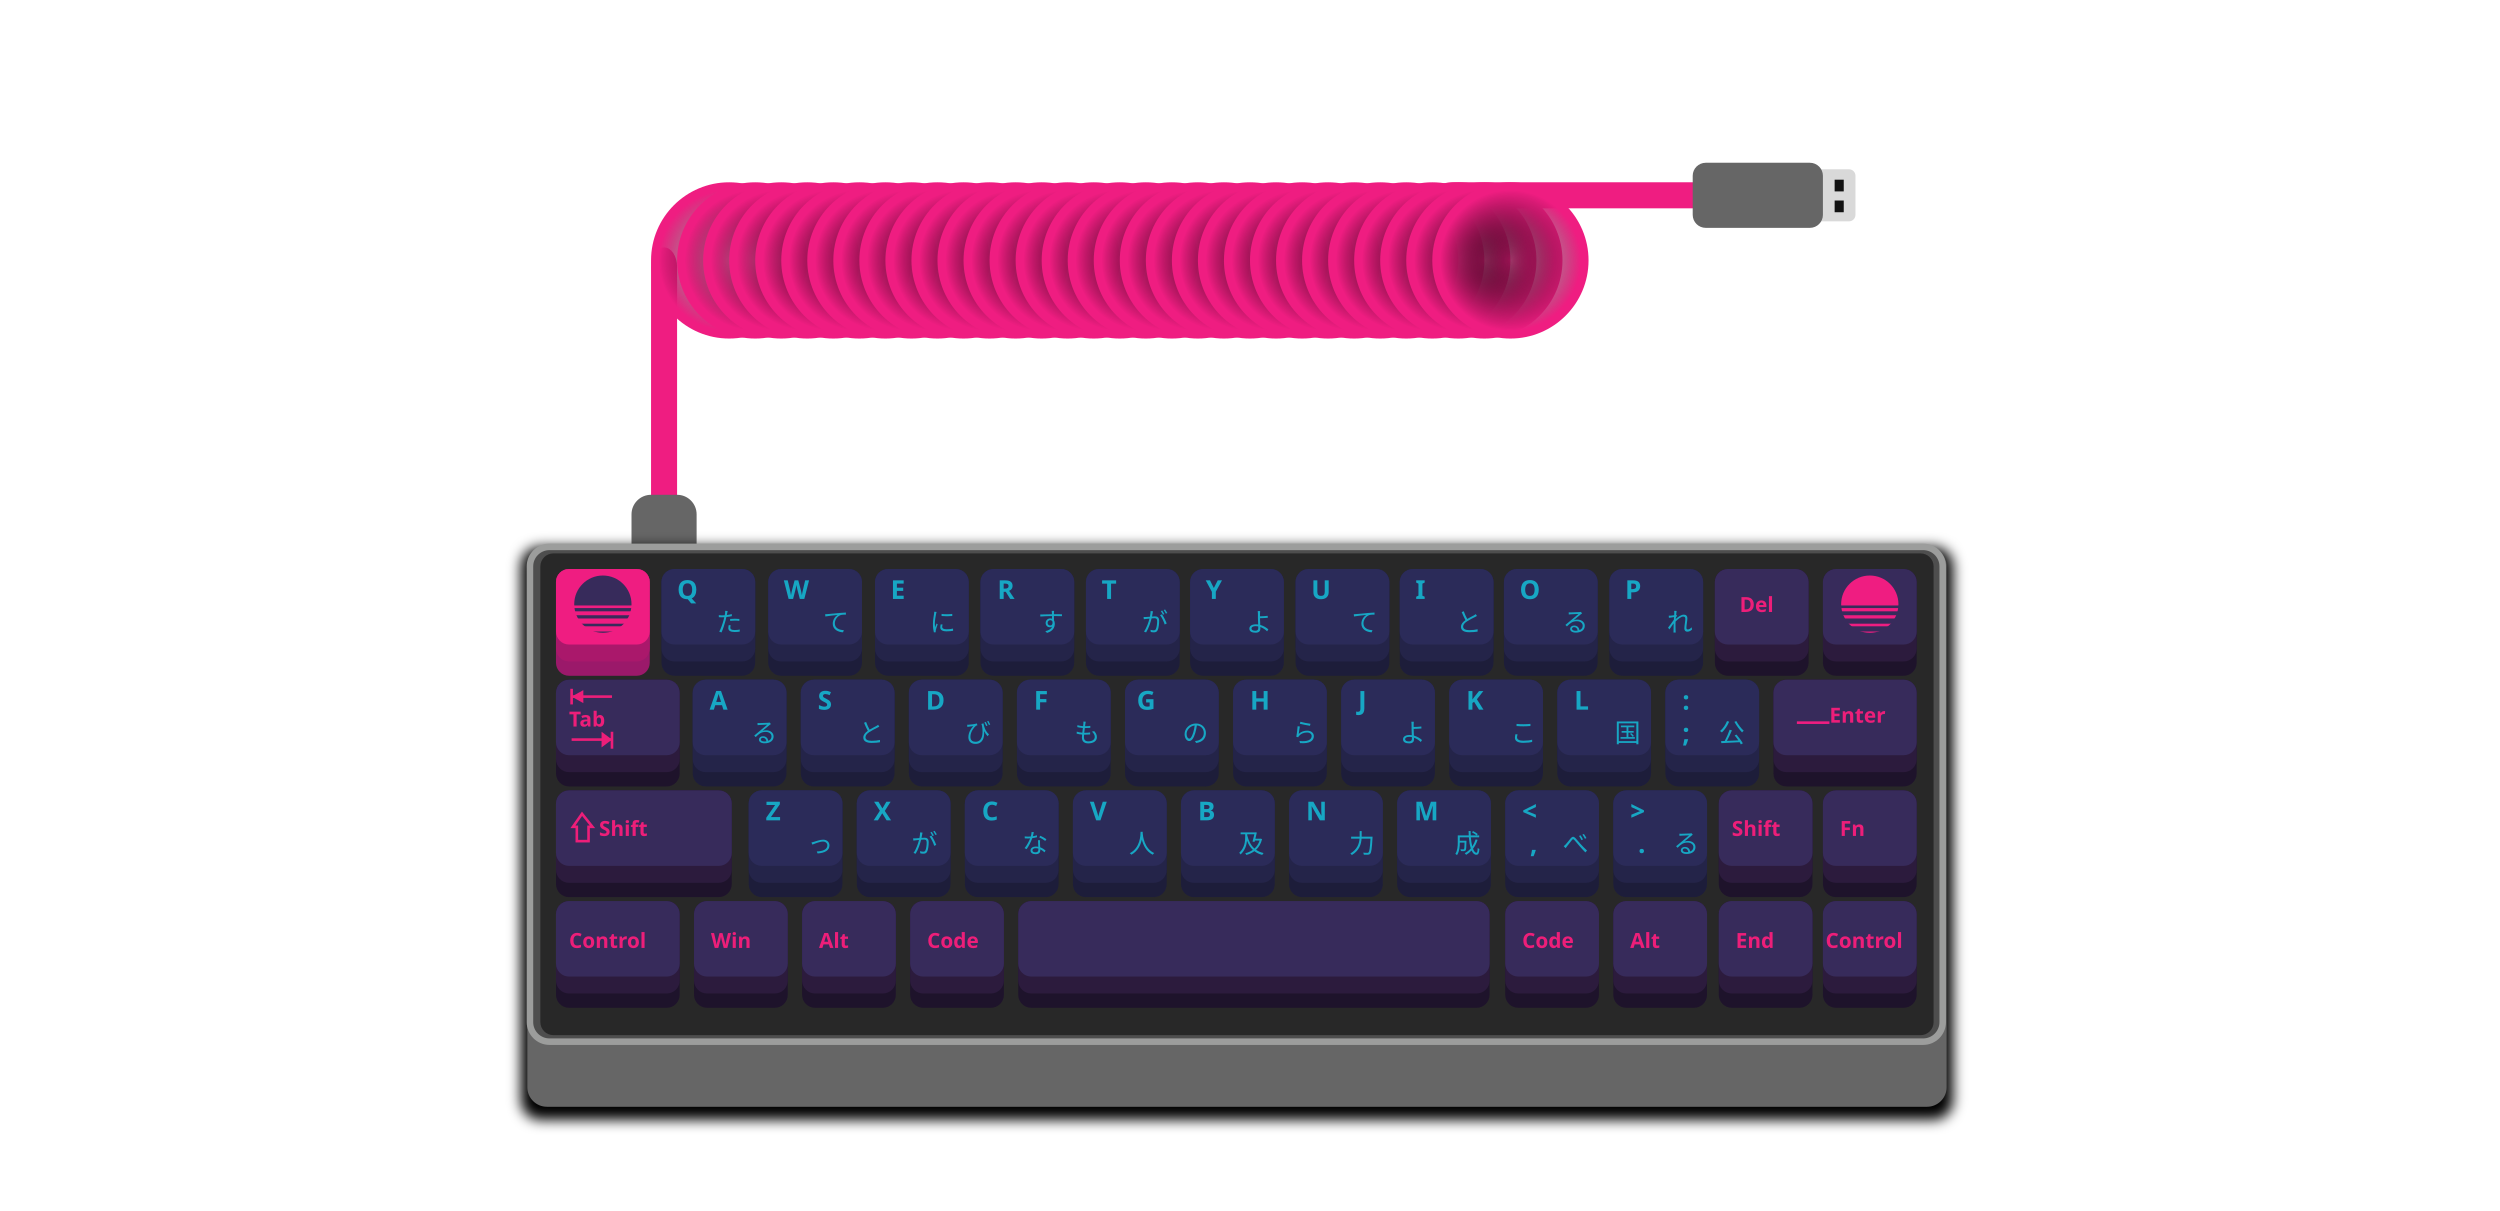
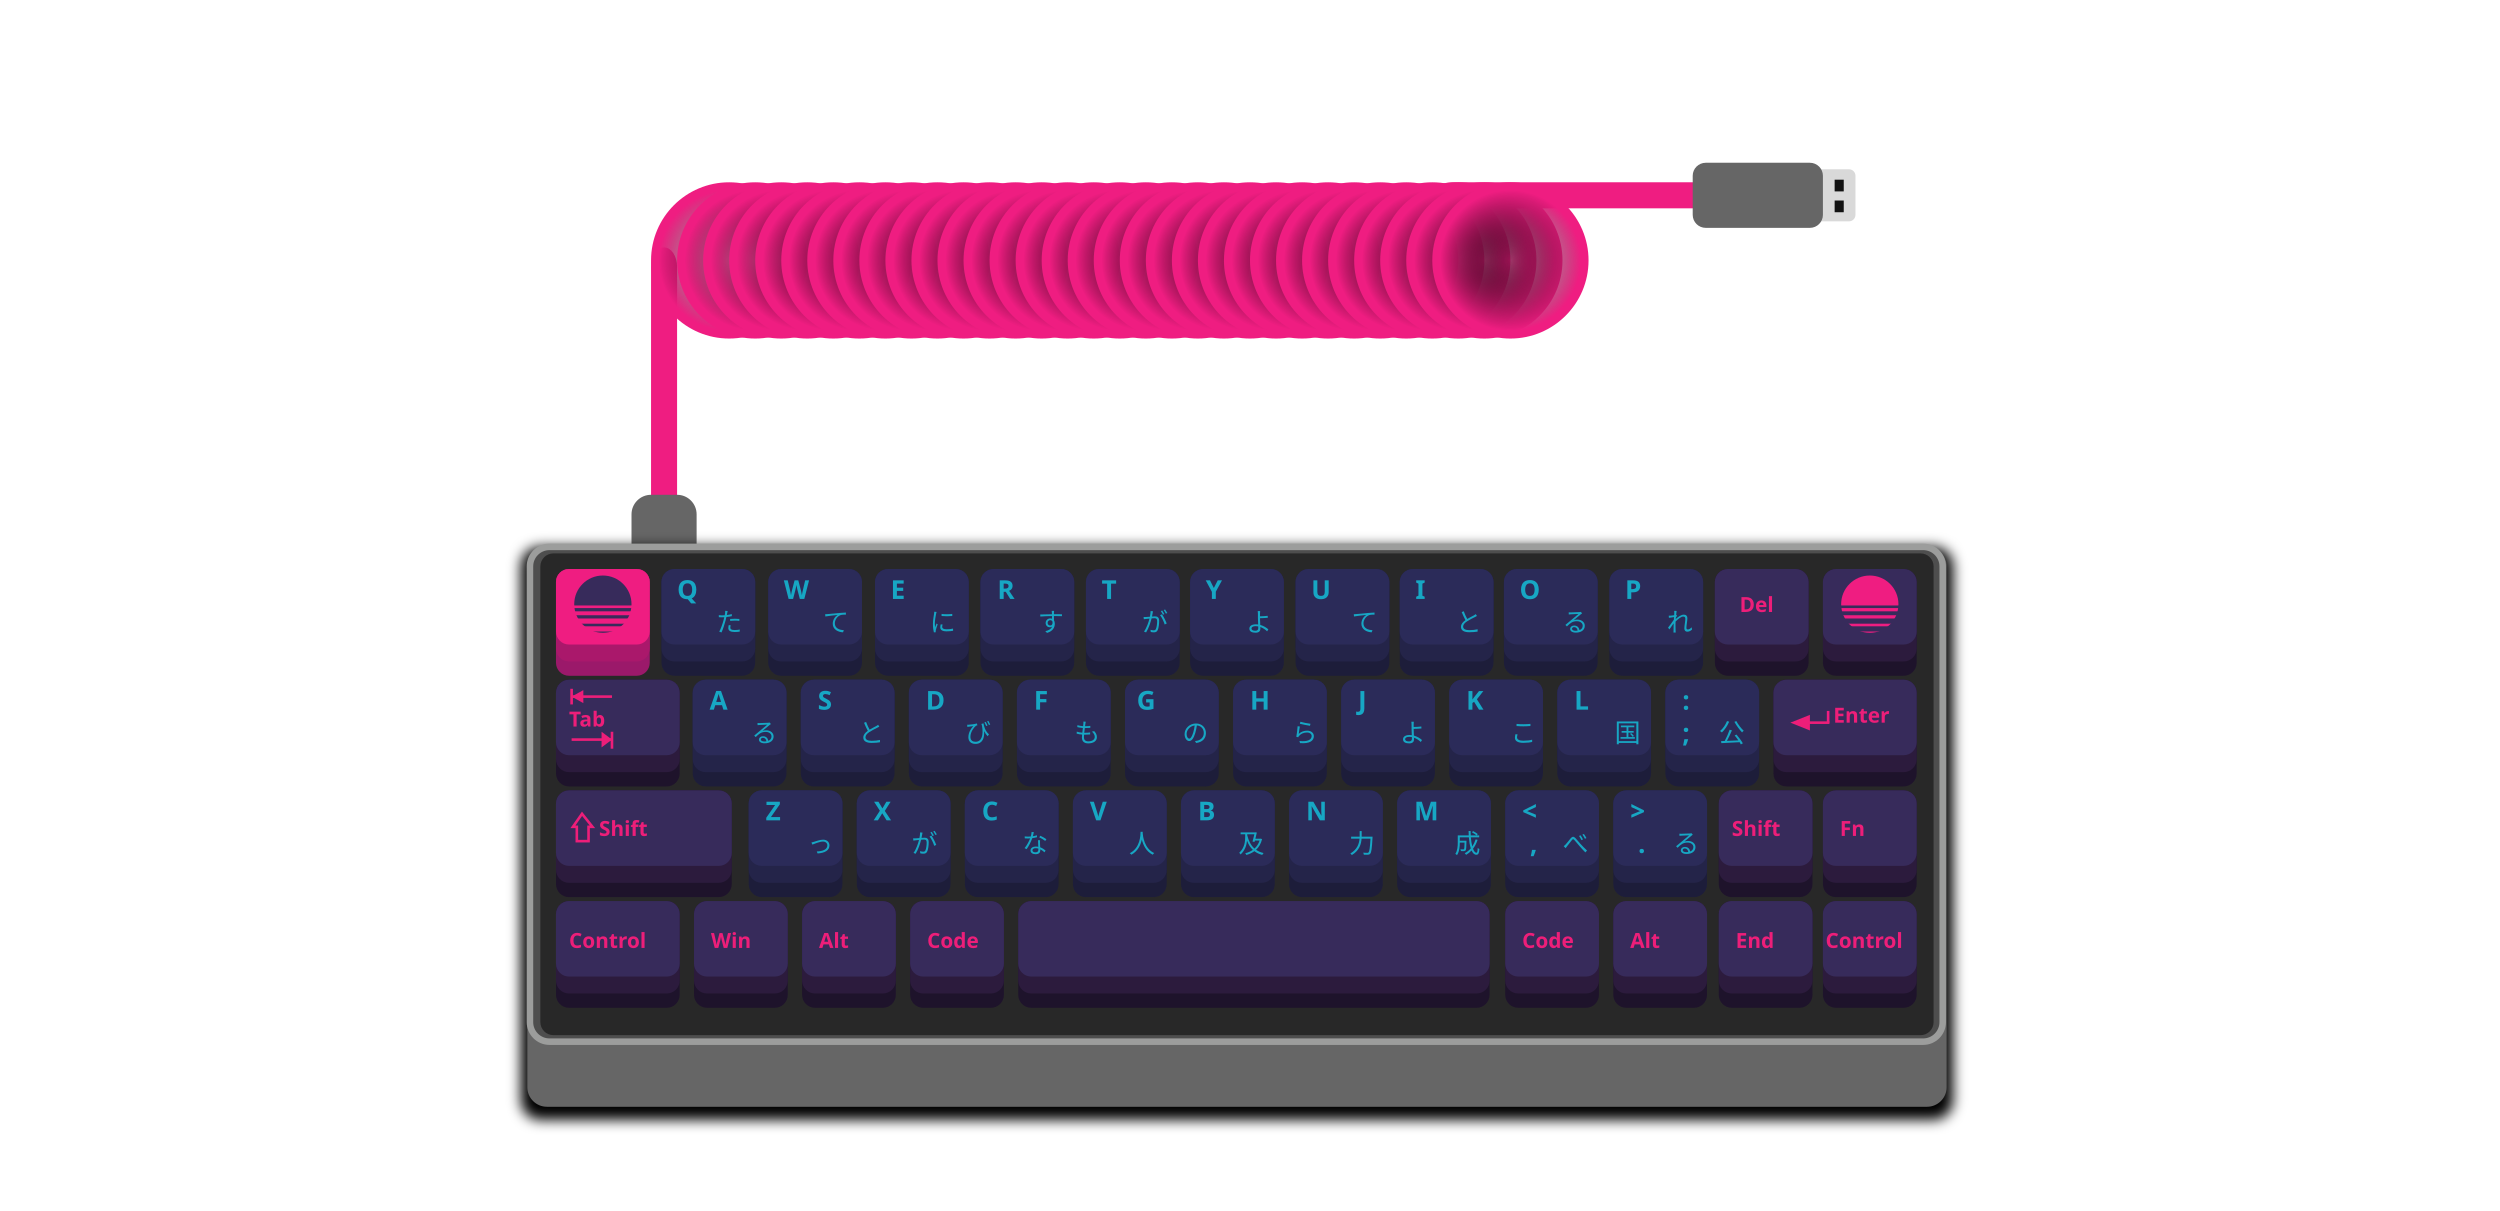
<svg xmlns="http://www.w3.org/2000/svg" version="1.1" width="100%" height="100%" viewBox="0 0 1920 930">
  <style>
        .rgb {
            animation-name: rgb;
            animation-duration: 5s;
	        animation-iteration-count: infinite;
	        animation-direction: alternate;
	        animation-timing-function: linear; 
        }
        @keyframes rgb {
            0% { fill: #ee6055; }
            25% { fill: #60d394; }
            50% { fill: #aaf683; }
            75% { fill: #ffd97d; }
            100% { fill: #ff9b85; }
        }
</style>
  <defs>
    <filter id="blur">
      <feGaussianBlur in="SourceGraphic" stdDeviation="5" />
    </filter>
    <radialGradient id="gradiente" cx="50%" cy="50%" r="50%" fx="50%" fy="50%">
      <stop offset="0%" style="stop-color:black;stop-opacity:0" />
      <stop offset="90%" style="stop-color:#ef1d81;stop-opacity:1" />
    </radialGradient>
  </defs>
  <rect x="500" y="190" rx="15" ry="15" width="20" height="250" fill="#ef1d81" />
  <rect x="485" y="380" rx="15" ry="15" width="50" height="100" fill="#666666" />
  <rect x="1100" y="140" rx="15" ry="15" width="240" height="20" fill="#ef1d81" />
  <rect x="1385" y="130" rx="5" ry="5" width="40" height="40" fill="#d9d9d9" />
  <rect x="1300" y="125" rx="10" ry="10" width="100" height="50" fill="#666666" />
  <rect x="1409" y="138" width="7" height="9" fill="#121212" />
  <rect x="1409" y="154" width="7" height="9" fill="#121212" />
  <circle cx="560" cy="200" r="60" fill="url(#gradiente)" />
  <circle cx="580" cy="200" r="60" fill="url(#gradiente)" />
  <circle cx="600" cy="200" r="60" fill="url(#gradiente)" />
  <circle cx="620" cy="200" r="60" fill="url(#gradiente)" />
  <circle cx="640" cy="200" r="60" fill="url(#gradiente)" />
  <circle cx="660" cy="200" r="60" fill="url(#gradiente)" />
  <circle cx="680" cy="200" r="60" fill="url(#gradiente)" />
  <circle cx="700" cy="200" r="60" fill="url(#gradiente)" />
  <circle cx="720" cy="200" r="60" fill="url(#gradiente)" />
  <circle cx="740" cy="200" r="60" fill="url(#gradiente)" />
  <circle cx="760" cy="200" r="60" fill="url(#gradiente)" />
  <circle cx="780" cy="200" r="60" fill="url(#gradiente)" />
  <circle cx="800" cy="200" r="60" fill="url(#gradiente)" />
  <circle cx="820" cy="200" r="60" fill="url(#gradiente)" />
  <circle cx="840" cy="200" r="60" fill="url(#gradiente)" />
  <circle cx="860" cy="200" r="60" fill="url(#gradiente)" />
  <circle cx="880" cy="200" r="60" fill="url(#gradiente)" />
  <circle cx="900" cy="200" r="60" fill="url(#gradiente)" />
  <circle cx="920" cy="200" r="60" fill="url(#gradiente)" />
  <circle cx="940" cy="200" r="60" fill="url(#gradiente)" />
  <circle cx="960" cy="200" r="60" fill="url(#gradiente)" />
  <circle cx="980" cy="200" r="60" fill="url(#gradiente)" />
  <circle cx="1000" cy="200" r="60" fill="url(#gradiente)" />
  <circle cx="1020" cy="200" r="60" fill="url(#gradiente)" />
  <circle cx="1040" cy="200" r="60" fill="url(#gradiente)" />
  <circle cx="1060" cy="200" r="60" fill="url(#gradiente)" />
  <circle cx="1080" cy="200" r="60" fill="url(#gradiente)" />
  <circle cx="1100" cy="200" r="60" fill="url(#gradiente)" />
  <circle cx="1120" cy="200" r="60" fill="url(#gradiente)" />
  <circle cx="1140" cy="200" r="60" fill="url(#gradiente)" />
  <circle cx="1160" cy="200" r="60" fill="url(#gradiente)" />
-   <rect x="400" y="420" rx="15" ry="15" width="1100" height="440" class="rgb" filter="url(#blur)" />
+   <rect x="400" y="420" rx="15" ry="15" width="1100" height="440" class="" filter="url(#blur)" />
  <rect x="405" y="420" rx="15" ry="15" width="1090" height="430" fill="#666666" />
  <rect x="407" y="420" rx="15" ry="15" width="1085" height="380" fill="#4e4e4e" stroke="#9c9d9c" stroke-width="5" />
  <rect x="415" y="425" rx="10" ry="10" width="1070" height="370" fill="#282828" />
  <rect x="427" y="437" rx="10" ry="10" width="72" height="82" fill="#9b196a" />
  <rect x="427" y="437" rx="10" ry="10" width="72" height="71" fill="#aa186b" />
  <rect x="427" y="437" rx="10" ry="10" width="72" height="58" fill="#ef1d81" />
  <circle cx="463" cy="464" r="22" fill="#372b5b" />
  <line x1="430" y1="466" x2="490" y2="466" stroke="#ef1d81" stroke-width="2" />
  <line x1="430" y1="471" x2="490" y2="471" stroke="#ef1d81" stroke-width="3" />
  <line x1="430" y1="477" x2="490" y2="477" stroke="#ef1d81" stroke-width="4" />
  <line x1="430" y1="483" x2="490" y2="483" stroke="#ef1d81" stroke-width="4" />
  <rect x="508" y="437" rx="10" ry="10" width="72" height="82" fill="#1d1d3a" />
  <rect x="508" y="437" rx="10" ry="10" width="72" height="71" fill="#242449" />
  <rect x="508" y="437" rx="10" ry="10" width="72" height="58" fill="#2b2b59" />
  <text x="520" y="460" fill="#17a7c4" font-family="Verdana" font-weight="600" font-size="20">Q</text>
  <text x="550" y="485" fill="#17a7c4" font-family="Verdana" font-weight="500" font-size="20">た</text>
  <rect x="590" y="437" rx="10" ry="10" width="72" height="82" fill="#1d1d3a" />
  <rect x="590" y="437" rx="10" ry="10" width="72" height="71" fill="#242449" />
  <rect x="590" y="437" rx="10" ry="10" width="72" height="58" fill="#2b2b59" />
  <text x="602" y="460" fill="#17a7c4" font-family="Verdana" font-weight="600" font-size="20">W</text>
  <text x="632" y="485" fill="#17a7c4" font-family="Verdana" font-weight="500" font-size="20">て</text>
  <rect x="672" y="437" rx="10" ry="10" width="72" height="82" fill="#1d1d3a" />
  <rect x="672" y="437" rx="10" ry="10" width="72" height="71" fill="#242449" />
  <rect x="672" y="437" rx="10" ry="10" width="72" height="58" fill="#2b2b59" />
  <text x="684" y="460" fill="#17a7c4" font-family="Verdana" font-weight="600" font-size="20">E</text>
  <text x="714" y="485" fill="#17a7c4" font-family="Verdana" font-weight="500" font-size="20">に</text>
  <rect x="753" y="437" rx="10" ry="10" width="72" height="82" fill="#1d1d3a" />
  <rect x="753" y="437" rx="10" ry="10" width="72" height="71" fill="#242449" />
  <rect x="753" y="437" rx="10" ry="10" width="72" height="58" fill="#2b2b59" />
  <text x="766" y="460" fill="#17a7c4" font-family="Verdana" font-weight="600" font-size="20">R</text>
  <text x="797" y="485" fill="#17a7c4" font-family="Verdana" font-weight="500" font-size="20">す</text>
  <rect x="834" y="437" rx="10" ry="10" width="72" height="82" fill="#1d1d3a" />
  <rect x="834" y="437" rx="10" ry="10" width="72" height="71" fill="#242449" />
  <rect x="834" y="437" rx="10" ry="10" width="72" height="58" fill="#2b2b59" />
  <text x="846" y="460" fill="#17a7c4" font-family="Verdana" font-weight="600" font-size="20">T</text>
  <text x="877" y="485" fill="#17a7c4" font-family="Verdana" font-weight="500" font-size="20">が</text>
  <rect x="914" y="437" rx="10" ry="10" width="72" height="82" fill="#1d1d3a" />
  <rect x="914" y="437" rx="10" ry="10" width="72" height="71" fill="#242449" />
  <rect x="914" y="437" rx="10" ry="10" width="72" height="58" fill="#2b2b59" />
  <text x="926" y="460" fill="#17a7c4" font-family="Verdana" font-weight="600" font-size="20">Y</text>
  <text x="957" y="485" fill="#17a7c4" font-family="Verdana" font-weight="500" font-size="20">よ</text>
  <rect x="995" y="437" rx="10" ry="10" width="72" height="82" fill="#1d1d3a" />
  <rect x="995" y="437" rx="10" ry="10" width="72" height="71" fill="#242449" />
  <rect x="995" y="437" rx="10" ry="10" width="72" height="58" fill="#2b2b59" />
  <text x="1007" y="460" fill="#17a7c4" font-family="Verdana" font-weight="600" font-size="20">U</text>
  <text x="1038" y="485" fill="#17a7c4" font-family="Verdana" font-weight="500" font-size="20">て</text>
  <rect x="1075" y="437" rx="10" ry="10" width="72" height="82" fill="#1d1d3a" />
  <rect x="1075" y="437" rx="10" ry="10" width="72" height="71" fill="#242449" />
  <rect x="1075" y="437" rx="10" ry="10" width="72" height="58" fill="#2b2b59" />
  <text x="1087" y="460" fill="#17a7c4" font-family="Verdana" font-weight="600" font-size="20">I</text>
  <text x="1118" y="485" fill="#17a7c4" font-family="Verdana" font-weight="500" font-size="20">と</text>
  <rect x="1155" y="437" rx="10" ry="10" width="72" height="82" fill="#1d1d3a" />
  <rect x="1155" y="437" rx="10" ry="10" width="72" height="71" fill="#242449" />
  <rect x="1155" y="437" rx="10" ry="10" width="72" height="58" fill="#2b2b59" />
  <text x="1167" y="460" fill="#17a7c4" font-family="Verdana" font-weight="600" font-size="20">O</text>
  <text x="1200" y="485" fill="#17a7c4" font-family="Verdana" font-weight="500" font-size="20">る</text>
  <rect x="1236" y="437" rx="10" ry="10" width="72" height="82" fill="#1d1d3a" />
  <rect x="1236" y="437" rx="10" ry="10" width="72" height="71" fill="#242449" />
  <rect x="1236" y="437" rx="10" ry="10" width="72" height="58" fill="#2b2b59" />
  <text x="1248" y="460" fill="#17a7c4" font-family="Verdana" font-weight="600" font-size="20">P</text>
  <text x="1280" y="485" fill="#17a7c4" font-family="Verdana" font-weight="500" font-size="20">れ</text>
  <rect x="1317" y="437" rx="10" ry="10" width="72" height="82" fill="#1e132b" />
  <rect x="1317" y="437" rx="10" ry="10" width="72" height="71" fill="#2c1b3d" />
  <rect x="1317" y="437" rx="10" ry="10" width="72" height="58" fill="#372b5b" />
  <text x="1336" y="470" fill="#ed1e79" font-family="Verdana" font-weight="600" font-size="16">Del</text>
  <rect x="1400" y="437" rx="10" ry="10" width="72" height="82" fill="#1e132b" />
  <rect x="1400" y="437" rx="10" ry="10" width="72" height="71" fill="#2c1b3d" />
  <rect x="1400" y="437" rx="10" ry="10" width="72" height="58" fill="#372b5b" />
  <circle cx="1436" cy="464" r="22" fill="#ef1d81" />
  <line x1="1410" y1="466" x2="1460" y2="466" stroke="#372b5b" stroke-width="2" />
  <line x1="1410" y1="471" x2="1460" y2="471" stroke="#372b5b" stroke-width="3" />
  <line x1="1410" y1="477" x2="1460" y2="477" stroke="#372b5b" stroke-width="4" />
  <line x1="1410" y1="483" x2="1460" y2="483" stroke="#372b5b" stroke-width="4" />
  <rect x="427" y="522" rx="10" ry="10" width="95" height="82" fill="#1e132b" />
  <rect x="427" y="522" rx="10" ry="10" width="95" height="71" fill="#2c1b3d" />
  <rect x="427" y="522" rx="10" ry="10" width="95" height="58" fill="#372b5b" />
  <text x="437" y="558" fill="#ed1e79" font-family="Verdana" font-weight="600" font-size="16">Tab</text>
  <line x1="439" y1="535" x2="470" y2="535" stroke="#ed1e79" stroke-width="2" />
  <line x1="439" y1="568" x2="470" y2="568" stroke="#ed1e79" stroke-width="2" />
  <line x1="439" y1="541" x2="439" y2="529" stroke="#ed1e79" stroke-width="2" />
  <line x1="470" y1="575" x2="470" y2="562" stroke="#ed1e79" stroke-width="2" />
  <polygon points="439,535 448,530 448,540" fill="#ed1e79" />
  <polygon points="470,568 462,574 462,562" fill="#ed1e79" />
  <rect x="532" y="522" rx="10" ry="10" width="72" height="82" fill="#1d1d3a" />
  <rect x="532" y="522" rx="10" ry="10" width="72" height="71" fill="#242449" />
  <rect x="532" y="522" rx="10" ry="10" width="72" height="58" fill="#2b2b59" />
  <text x="545" y="545" fill="#17a7c4" font-family="Verdana" font-weight="600" font-size="20">A</text>
  <text x="577" y="570" fill="#17a7c4" font-family="Verdana" font-weight="500" font-size="20">る</text>
  <rect x="615" y="522" rx="10" ry="10" width="72" height="82" fill="#1d1d3a" />
  <rect x="615" y="522" rx="10" ry="10" width="72" height="71" fill="#242449" />
  <rect x="615" y="522" rx="10" ry="10" width="72" height="58" fill="#2b2b59" />
  <text x="628" y="545" fill="#17a7c4" font-family="Verdana" font-weight="600" font-size="20">S</text>
  <text x="659" y="570" fill="#17a7c4" font-family="Verdana" font-weight="500" font-size="20">と</text>
  <rect x="698" y="522" rx="10" ry="10" width="72" height="82" fill="#1d1d3a" />
  <rect x="698" y="522" rx="10" ry="10" width="72" height="71" fill="#242449" />
  <rect x="698" y="522" rx="10" ry="10" width="72" height="58" fill="#2b2b59" />
  <text x="711" y="545" fill="#17a7c4" font-family="Verdana" font-weight="600" font-size="20">D</text>
  <text x="741" y="570" fill="#17a7c4" font-family="Verdana" font-weight="500" font-size="20">び</text>
  <rect x="781" y="522" rx="10" ry="10" width="72" height="82" fill="#1d1d3a" />
  <rect x="781" y="522" rx="10" ry="10" width="72" height="71" fill="#242449" />
  <rect x="781" y="522" rx="10" ry="10" width="72" height="58" fill="#2b2b59" />
  <text x="794" y="545" fill="#17a7c4" font-family="Verdana" font-weight="600" font-size="20">F</text>
  <text x="825" y="570" fill="#17a7c4" font-family="Verdana" font-weight="500" font-size="20">も</text>
  <rect x="864" y="522" rx="10" ry="10" width="72" height="82" fill="#1d1d3a" />
  <rect x="864" y="522" rx="10" ry="10" width="72" height="71" fill="#242449" />
  <rect x="864" y="522" rx="10" ry="10" width="72" height="58" fill="#2b2b59" />
  <text x="873" y="545" fill="#17a7c4" font-family="Verdana" font-weight="600" font-size="20">G</text>
  <text x="908" y="570" fill="#17a7c4" font-family="Verdana" font-weight="500" font-size="20">の</text>
  <rect x="947" y="522" rx="10" ry="10" width="72" height="82" fill="#1d1d3a" />
  <rect x="947" y="522" rx="10" ry="10" width="72" height="71" fill="#242449" />
  <rect x="947" y="522" rx="10" ry="10" width="72" height="58" fill="#2b2b59" />
  <text x="960" y="545" fill="#17a7c4" font-family="Verdana" font-weight="600" font-size="20">H</text>
  <text x="992" y="570" fill="#17a7c4" font-family="Verdana" font-weight="500" font-size="20">ら</text>
  <rect x="1030" y="522" rx="10" ry="10" width="72" height="82" fill="#1d1d3a" />
  <rect x="1030" y="522" rx="10" ry="10" width="72" height="71" fill="#242449" />
  <rect x="1030" y="522" rx="10" ry="10" width="72" height="58" fill="#2b2b59" />
  <text x="1043" y="545" fill="#17a7c4" font-family="Verdana" font-weight="600" font-size="20">J</text>
  <text x="1075" y="570" fill="#17a7c4" font-family="Verdana" font-weight="500" font-size="20">よ</text>
  <rect x="1113" y="522" rx="10" ry="10" width="72" height="82" fill="#1d1d3a" />
  <rect x="1113" y="522" rx="10" ry="10" width="72" height="71" fill="#242449" />
  <rect x="1113" y="522" rx="10" ry="10" width="72" height="58" fill="#2b2b59" />
  <text x="1126" y="545" fill="#17a7c4" font-family="Verdana" font-weight="600" font-size="20">K</text>
  <text x="1160" y="570" fill="#17a7c4" font-family="Verdana" font-weight="500" font-size="20">こ</text>
  <rect x="1196" y="522" rx="10" ry="10" width="72" height="82" fill="#1d1d3a" />
  <rect x="1196" y="522" rx="10" ry="10" width="72" height="71" fill="#242449" />
  <rect x="1196" y="522" rx="10" ry="10" width="72" height="58" fill="#2b2b59" />
  <text x="1209" y="545" fill="#17a7c4" font-family="Verdana" font-weight="600" font-size="20">L</text>
  <text x="1240" y="570" fill="#17a7c4" font-family="Verdana" font-weight="500" font-size="20">国</text>
  <rect x="1279" y="522" rx="10" ry="10" width="72" height="82" fill="#1d1d3a" />
  <rect x="1279" y="522" rx="10" ry="10" width="72" height="71" fill="#242449" />
  <rect x="1279" y="522" rx="10" ry="10" width="72" height="58" fill="#2b2b59" />
  <text x="1292" y="545" fill="#17a7c4" font-family="Verdana" font-weight="600" font-size="20">:</text>
  <text x="1292" y="570" fill="#17a7c4" font-family="Verdana" font-weight="600" font-size="20">;</text>
  <text x="1320" y="570" fill="#17a7c4" font-family="Verdana" font-weight="500" font-size="20">公</text>
  <rect x="1362" y="522" rx="10" ry="10" width="110" height="82" fill="#1e132b" />
  <rect x="1362" y="522" rx="10" ry="10" width="110" height="71" fill="#2c1b3d" />
  <rect x="1362" y="522" rx="10" ry="10" width="110" height="58" fill="#372b5b" />
-   <text x="1405" y="555" fill="#ed1e79" font-family="Verdana" font-weight="600" font-size="16">Enter</text>
-   <line x1="1380" y1="555" x2="1405" y2="555" stroke="#ef1d81" stroke-width="2" />
+   <text x="1408" y="555" fill="#ed1e79" font-family="Verdana" font-weight="600" font-size="16">Enter</text>
+   <line x1="1404" y1="546" x2="1404" y2="555" stroke="#ef1d81" stroke-width="2" />
+   <line x1="1380" y1="555" x2="1405" y2="555" stroke="#ed1e79" stroke-width="2" />
+   <polygon points="1375,555 1390,549 1390,561" fill="#ed1e79" />
  <rect x="427" y="607" rx="10" ry="10" width="135" height="82" fill="#1e132b" />
  <rect x="427" y="607" rx="10" ry="10" width="135" height="71" fill="#2c1b3d" />
  <rect x="427" y="607" rx="10" ry="10" width="135" height="58" fill="#372b5b" />
  <text x="460" y="642" fill="#ed1e79" font-family="Verdana" font-weight="600" font-size="16">Shift</text>
  <polygon points="447,625 440,635 455,635" fill="#372b5b" stroke="#ed1e79" stroke-width="2" />
  <rect x="442" y="635" width="11" height="12" fill="#ed1e79" />
  <rect x="444" y="633" width="7" height="12" fill="#372b5b" />
  <rect x="575" y="607" rx="10" ry="10" width="72" height="82" fill="#1d1d3a" />
  <rect x="575" y="607" rx="10" ry="10" width="72" height="71" fill="#242449" />
  <rect x="575" y="607" rx="10" ry="10" width="72" height="58" fill="#2b2b59" />
  <text x="588" y="630" fill="#17a7c4" font-family="Verdana" font-weight="600" font-size="20">Z</text>
  <text x="620" y="655" fill="#17a7c4" font-family="Verdana" font-weight="500" font-size="20">っ</text>
  <rect x="658" y="607" rx="10" ry="10" width="72" height="82" fill="#1d1d3a" />
  <rect x="658" y="607" rx="10" ry="10" width="72" height="71" fill="#242449" />
  <rect x="658" y="607" rx="10" ry="10" width="72" height="58" fill="#2b2b59" />
  <text x="671" y="630" fill="#17a7c4" font-family="Verdana" font-weight="600" font-size="20">X</text>
  <text x="700" y="655" fill="#17a7c4" font-family="Verdana" font-weight="500" font-size="20">が</text>
  <rect x="741" y="607" rx="10" ry="10" width="72" height="82" fill="#1d1d3a" />
  <rect x="741" y="607" rx="10" ry="10" width="72" height="71" fill="#242449" />
  <rect x="741" y="607" rx="10" ry="10" width="72" height="58" fill="#2b2b59" />
  <text x="754" y="630" fill="#17a7c4" font-family="Verdana" font-weight="600" font-size="20">C</text>
  <text x="785" y="655" fill="#17a7c4" font-family="Verdana" font-weight="500" font-size="20">な</text>
  <rect x="824" y="607" rx="10" ry="10" width="72" height="82" fill="#1d1d3a" />
  <rect x="824" y="607" rx="10" ry="10" width="72" height="71" fill="#242449" />
  <rect x="824" y="607" rx="10" ry="10" width="72" height="58" fill="#2b2b59" />
  <text x="837" y="630" fill="#17a7c4" font-family="Verdana" font-weight="600" font-size="20">V</text>
  <text x="867" y="655" fill="#17a7c4" font-family="Verdana" font-weight="500" font-size="20">人</text>
  <rect x="907" y="607" rx="10" ry="10" width="72" height="82" fill="#1d1d3a" />
  <rect x="907" y="607" rx="10" ry="10" width="72" height="71" fill="#242449" />
  <rect x="907" y="607" rx="10" ry="10" width="72" height="58" fill="#2b2b59" />
  <text x="920" y="630" fill="#17a7c4" font-family="Verdana" font-weight="600" font-size="20">B</text>
  <text x="951" y="655" fill="#17a7c4" font-family="Verdana" font-weight="500" font-size="20">及</text>
  <rect x="990" y="607" rx="10" ry="10" width="72" height="82" fill="#1d1d3a" />
  <rect x="990" y="607" rx="10" ry="10" width="72" height="71" fill="#242449" />
  <rect x="990" y="607" rx="10" ry="10" width="72" height="58" fill="#2b2b59" />
  <text x="1003" y="630" fill="#17a7c4" font-family="Verdana" font-weight="600" font-size="20">N</text>
  <text x="1036" y="655" fill="#17a7c4" font-family="Verdana" font-weight="500" font-size="20">力</text>
  <rect x="1073" y="607" rx="10" ry="10" width="72" height="82" fill="#1d1d3a" />
  <rect x="1073" y="607" rx="10" ry="10" width="72" height="71" fill="#242449" />
  <rect x="1073" y="607" rx="10" ry="10" width="72" height="58" fill="#2b2b59" />
  <text x="1086" y="630" fill="#17a7c4" font-family="Verdana" font-weight="600" font-size="20">M</text>
  <text x="1117" y="655" fill="#17a7c4" font-family="Verdana" font-weight="500" font-size="20">成</text>
  <rect x="1156" y="607" rx="10" ry="10" width="72" height="82" fill="#1d1d3a" />
  <rect x="1156" y="607" rx="10" ry="10" width="72" height="71" fill="#242449" />
  <rect x="1156" y="607" rx="10" ry="10" width="72" height="58" fill="#2b2b59" />
  <text x="1169" y="630" fill="#17a7c4" font-family="Verdana" font-weight="600" font-size="20">&lt;</text>
  <text x="1175" y="655" fill="#17a7c4" font-family="Verdana" font-weight="600" font-size="20">,</text>
  <text x="1200" y="655" fill="#17a7c4" font-family="Verdana" font-weight="500" font-size="20">べ</text>
  <rect x="1239" y="607" rx="10" ry="10" width="72" height="82" fill="#1d1d3a" />
  <rect x="1239" y="607" rx="10" ry="10" width="72" height="71" fill="#242449" />
  <rect x="1239" y="607" rx="10" ry="10" width="72" height="58" fill="#2b2b59" />
  <text x="1252" y="630" fill="#17a7c4" font-family="Verdana" font-weight="600" font-size="20">&gt;</text>
  <text x="1258" y="655" fill="#17a7c4" font-family="Verdana" font-weight="600" font-size="20">.</text>
  <text x="1285" y="655" fill="#17a7c4" font-family="Verdana" font-weight="500" font-size="20">る</text>
  <rect x="1320" y="607" rx="10" ry="10" width="72" height="82" fill="#1e132b" />
  <rect x="1320" y="607" rx="10" ry="10" width="72" height="71" fill="#2c1b3d" />
  <rect x="1320" y="607" rx="10" ry="10" width="72" height="58" fill="#372b5b" />
  <text x="1330" y="642" fill="#ed1e79" font-family="Verdana" font-weight="600" font-size="16">Shift</text>
  <rect x="1400" y="607" rx="10" ry="10" width="72" height="82" fill="#1e132b" />
  <rect x="1400" y="607" rx="10" ry="10" width="72" height="71" fill="#2c1b3d" />
  <rect x="1400" y="607" rx="10" ry="10" width="72" height="58" fill="#372b5b" />
  <text x="1413" y="642" fill="#ed1e79" font-family="Verdana" font-weight="600" font-size="16">Fn</text>
  <rect x="427" y="692" rx="10" ry="10" width="95" height="82" fill="#1e132b" />
  <rect x="427" y="692" rx="10" ry="10" width="95" height="71" fill="#2c1b3d" />
  <rect x="427" y="692" rx="10" ry="10" width="95" height="58" fill="#372b5b" />
  <text x="437" y="728" fill="#ed1e79" font-family="Verdana" font-weight="600" font-size="16">Control</text>
  <rect x="533" y="692" rx="10" ry="10" width="72" height="82" fill="#1e132b" />
  <rect x="533" y="692" rx="10" ry="10" width="72" height="71" fill="#2c1b3d" />
  <rect x="533" y="692" rx="10" ry="10" width="72" height="58" fill="#372b5b" />
  <text x="546" y="728" fill="#ed1e79" font-family="Verdana" font-weight="600" font-size="16">Win</text>
  <rect x="616" y="692" rx="10" ry="10" width="72" height="82" fill="#1e132b" />
  <rect x="616" y="692" rx="10" ry="10" width="72" height="71" fill="#2c1b3d" />
  <rect x="616" y="692" rx="10" ry="10" width="72" height="58" fill="#372b5b" />
  <text x="629" y="728" fill="#ed1e79" font-family="Verdana" font-weight="600" font-size="16">Alt</text>
  <rect x="699" y="692" rx="10" ry="10" width="72" height="82" fill="#1e132b" />
  <rect x="699" y="692" rx="10" ry="10" width="72" height="71" fill="#2c1b3d" />
  <rect x="699" y="692" rx="10" ry="10" width="72" height="58" fill="#372b5b" />
  <text x="712" y="728" fill="#ed1e79" font-family="Verdana" font-weight="600" font-size="16">Code</text>
  <rect x="782" y="692" rx="10" ry="10" width="362" height="82" fill="#1e132b" />
  <rect x="782" y="692" rx="10" ry="10" width="362" height="71" fill="#2c1b3d" />
  <rect x="782" y="692" rx="10" ry="10" width="362" height="58" fill="#372b5b" />
  <rect x="1156" y="692" rx="10" ry="10" width="72" height="82" fill="#1e132b" />
  <rect x="1156" y="692" rx="10" ry="10" width="72" height="71" fill="#2c1b3d" />
  <rect x="1156" y="692" rx="10" ry="10" width="72" height="58" fill="#372b5b" />
  <text x="1169" y="728" fill="#ed1e79" font-family="Verdana" font-weight="600" font-size="16">Code</text>
  <rect x="1239" y="692" rx="10" ry="10" width="72" height="82" fill="#1e132b" />
  <rect x="1239" y="692" rx="10" ry="10" width="72" height="71" fill="#2c1b3d" />
  <rect x="1239" y="692" rx="10" ry="10" width="72" height="58" fill="#372b5b" />
  <text x="1252" y="728" fill="#ed1e79" font-family="Verdana" font-weight="600" font-size="16">Alt</text>
  <rect x="1320" y="692" rx="10" ry="10" width="72" height="82" fill="#1e132b" />
  <rect x="1320" y="692" rx="10" ry="10" width="72" height="71" fill="#2c1b3d" />
  <rect x="1320" y="692" rx="10" ry="10" width="72" height="58" fill="#372b5b" />
  <text x="1333" y="728" fill="#ed1e79" font-family="Verdana" font-weight="600" font-size="16">End</text>
  <rect x="1400" y="692" rx="10" ry="10" width="72" height="82" fill="#1e132b" />
  <rect x="1400" y="692" rx="10" ry="10" width="72" height="71" fill="#2c1b3d" />
  <rect x="1400" y="692" rx="10" ry="10" width="72" height="58" fill="#372b5b" />
  <text x="1402" y="728" fill="#ed1e79" font-family="Verdana" font-weight="600" font-size="16">Control</text>
</svg>
